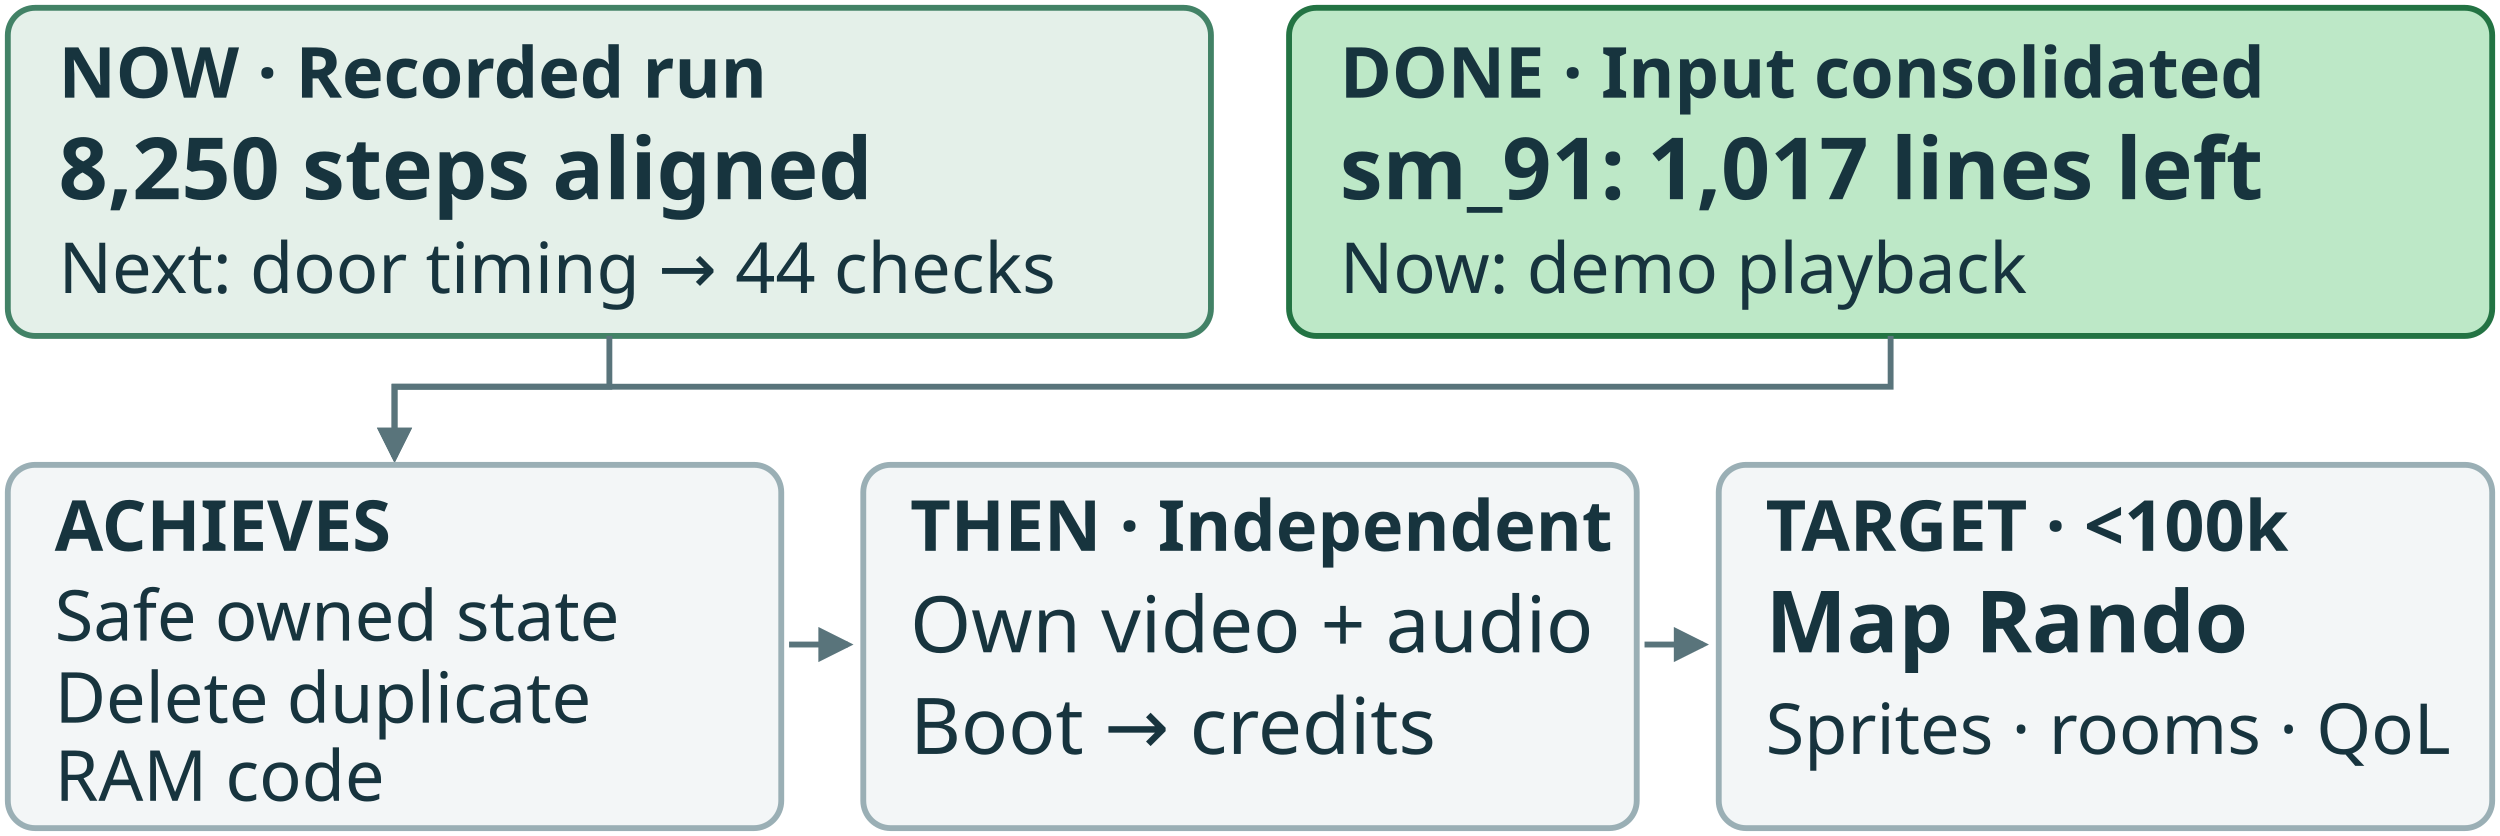
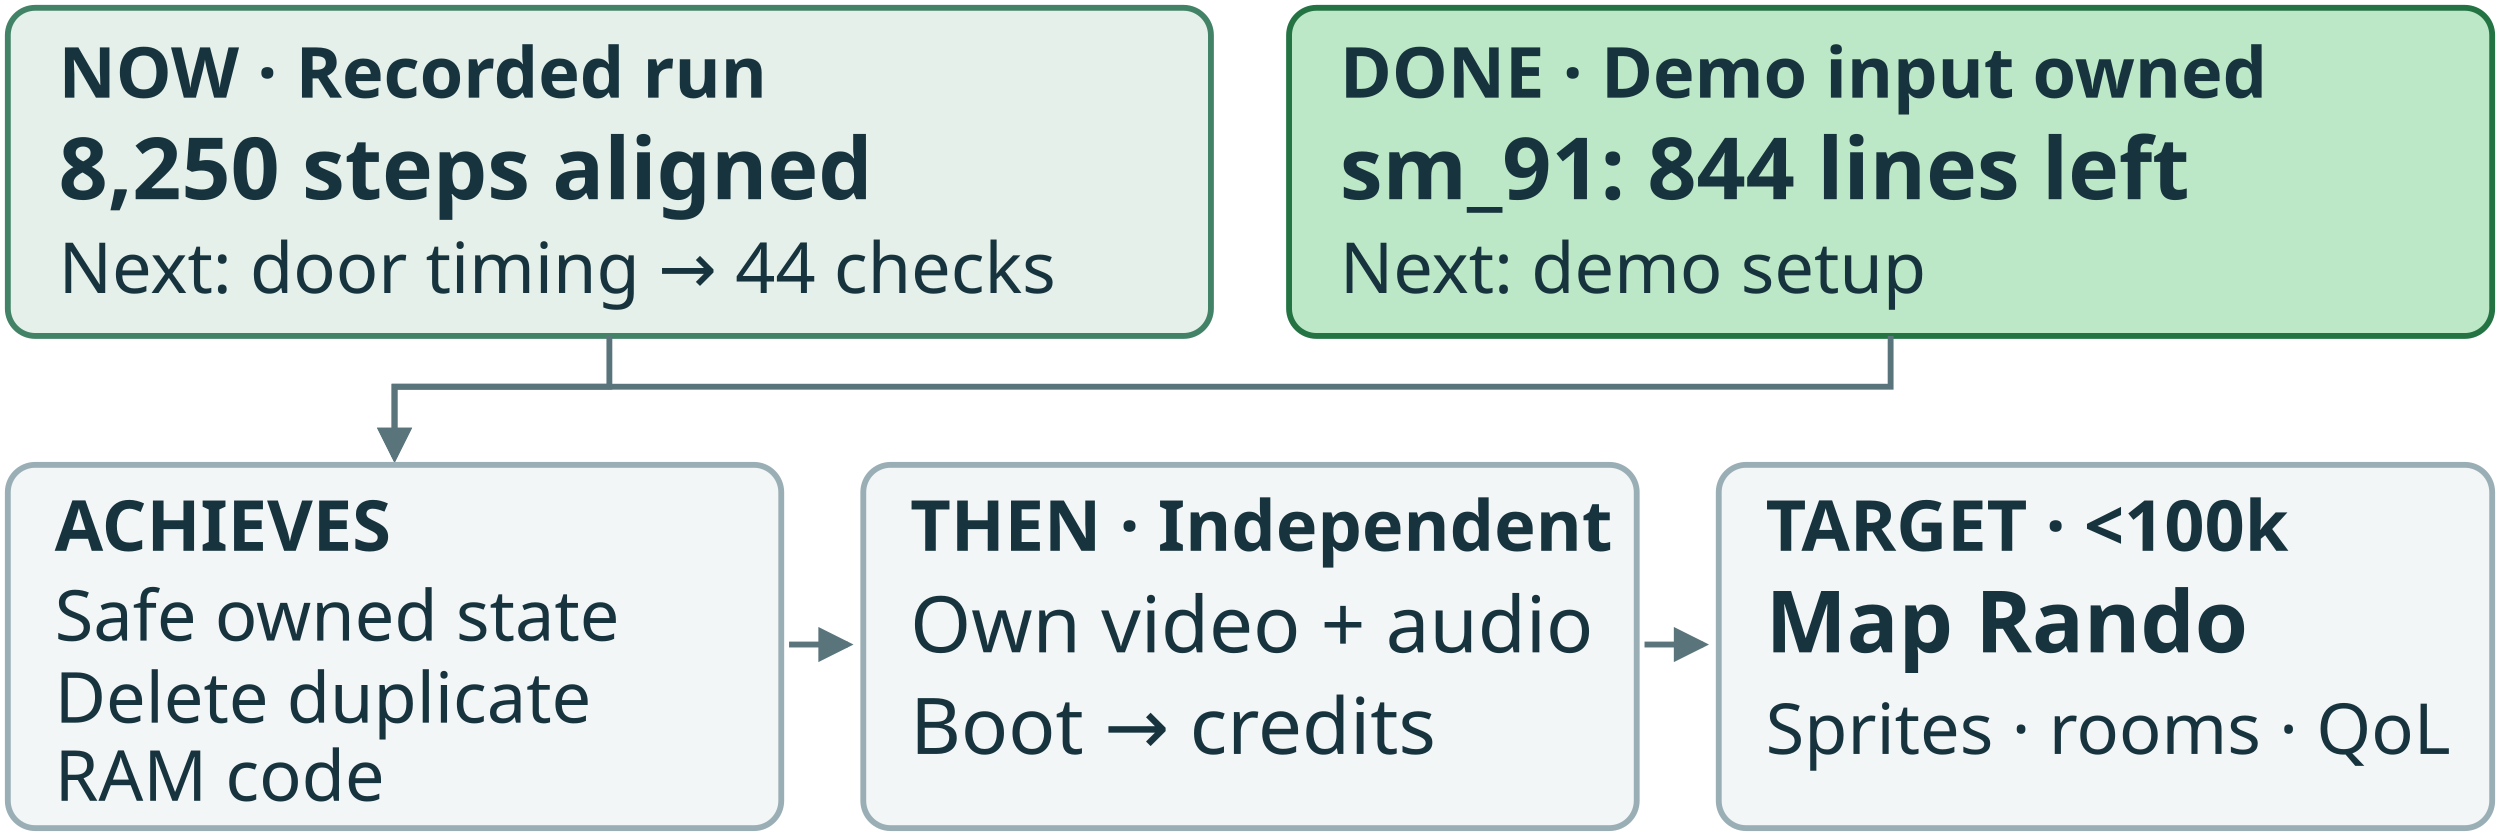
<svg xmlns="http://www.w3.org/2000/svg" width="640" height="214" viewBox="0 0 640 214" role="img" aria-labelledby="title description">
  <defs>
    <marker id="arrow" markerWidth="6" markerHeight="6" refX="5" refY="3" orient="auto">
      <path d="M0 0L6 3L0 6" fill="#59747b" />
    </marker>
  </defs>
  <style>text{font-family:system-ui,Segoe UI,sans-serif;fill:#17343e} .tag{font-size:18px;font-weight:650}.name{font-size:22px;font-weight:650}.note{font-size:20px}.small{font-size:18px}.now{fill:#e4f0e9;stroke:#428266}.done{fill:#bde8c7;stroke:#237343}.later{fill:#f3f6f7;stroke:#9aafb5}rect{stroke-width:1.5}path.link{fill:none;stroke:#59747b;stroke-width:1.5;marker-end:url(#arrow)}</style>
  <g aria-label="Now: gameplay coverage">
    <rect class="now" x="2" y="2" width="308" height="84" rx="7" />
    <text x="15" y="25" class="tag">NOW · Recorded run</text>
    <text x="15" y="51" class="name">8,250 steps aligned</text>
    <text x="15" y="75" class="small">Next: door timing → 44 checks</text>
  </g>
-   <g aria-label="Done: input consolidated. Now: demo playback; sm_91 has 1,017 lines left">
+   <g aria-label="Done: demo input owned. Next: demo setup; sm_91 has 844 lines left">
    <rect class="done" x="330" y="2" width="308" height="84" rx="7" />
-     <text x="343" y="25" class="tag">DONE · Input consolidated</text>
-     <text x="343" y="51" class="name">sm_91: 1,017 lines left</text>
-     <text x="343" y="75" class="small">Now: demo playback</text>
+     <text x="343" y="25" class="tag">DONE · Demo input owned</text>
+     <text x="343" y="51" class="name">sm_91: 844 lines left</text>
+     <text x="343" y="75" class="small">Next: demo setup</text>
  </g>
  <path class="link" d="M156 86V99H101V117" />
  <path class="link" d="M484 86V99H101V117" />
  <g aria-label="Achieves: safe owned state with duplicate RAM code deleted">
    <rect class="later" x="2" y="119" width="198" height="93" rx="7" />
    <text x="14" y="141" class="tag">ACHIEVES</text>
    <text x="14" y="164" class="small">Safe owned state</text>
    <text x="14" y="185" class="small">Delete duplicate</text>
    <text x="14" y="205" class="small">RAM code</text>
  </g>
  <path class="link" d="M202 165H217" />
  <g aria-label="Then: independent engine">
    <rect class="later" x="221" y="119" width="198" height="93" rx="7" />
    <text x="233" y="141" class="tag">THEN · Independent</text>
    <text x="233" y="167" class="note">Own video + audio</text>
    <text x="233" y="193" class="note">Boot → credits</text>
  </g>
  <path class="link" d="M421 165H436" />
  <g aria-label="Target: Map Rando engine">
    <rect class="later" x="440" y="119" width="198" height="93" rx="7" />
    <text x="452" y="141" class="tag">TARGET · &lt;100k</text>
    <text x="452" y="167" class="name">Map Rando</text>
    <text x="452" y="193" class="small">Sprites · rooms · QoL</text>
  </g>
</svg>
